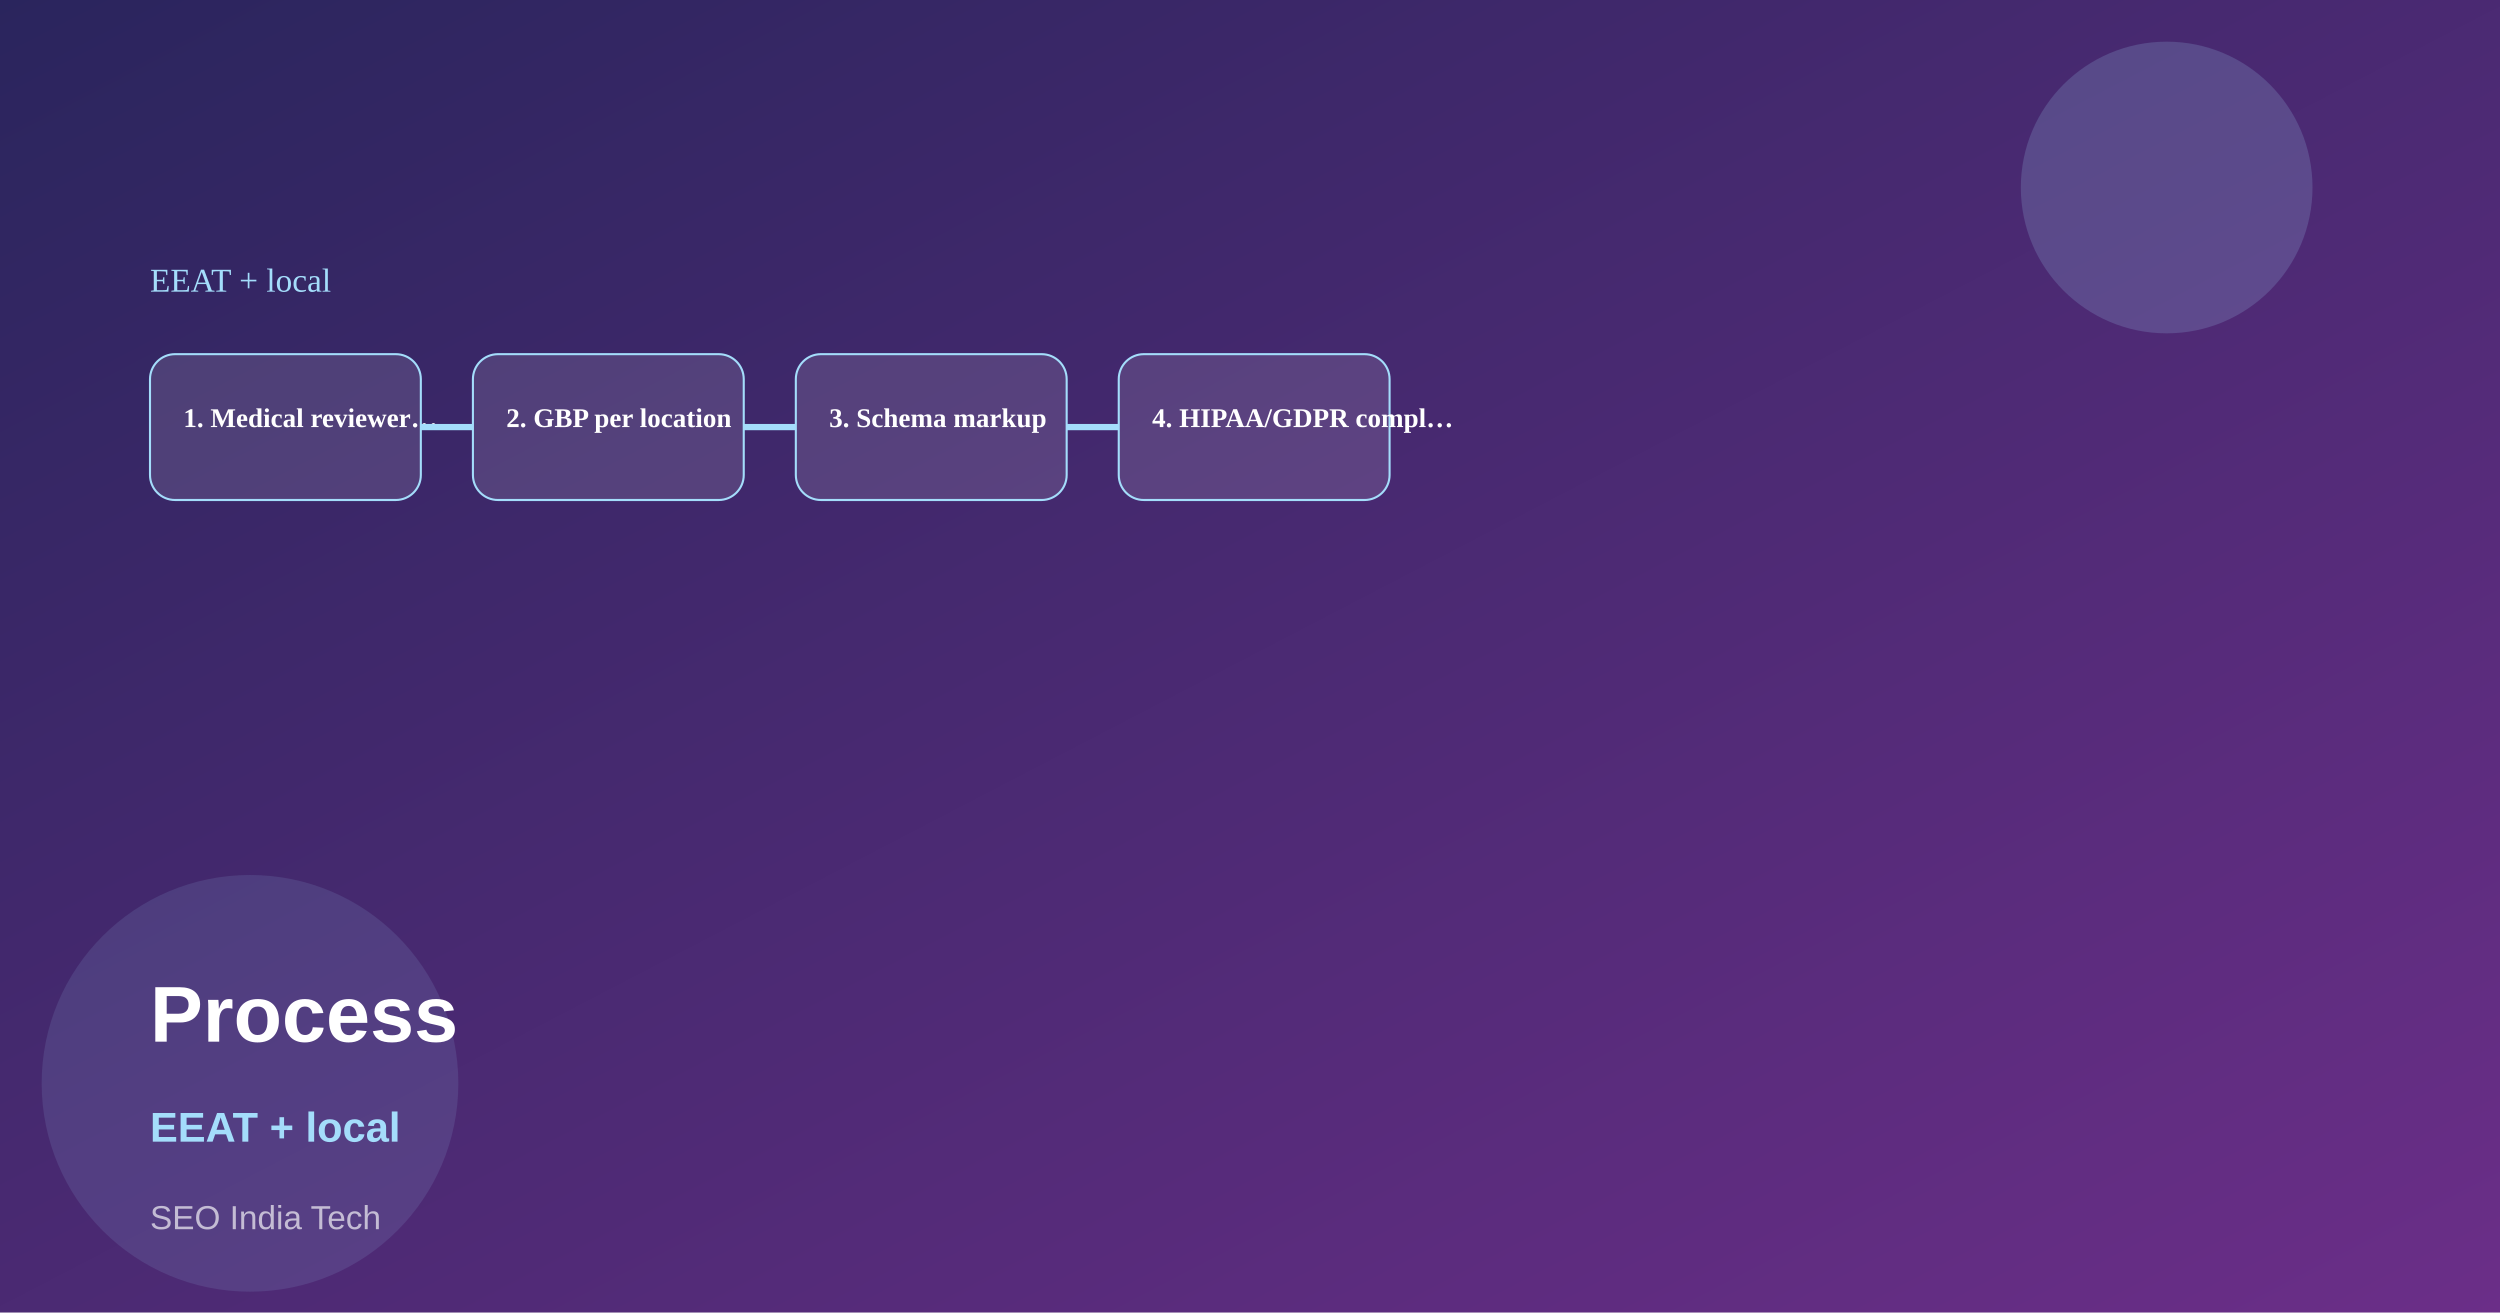
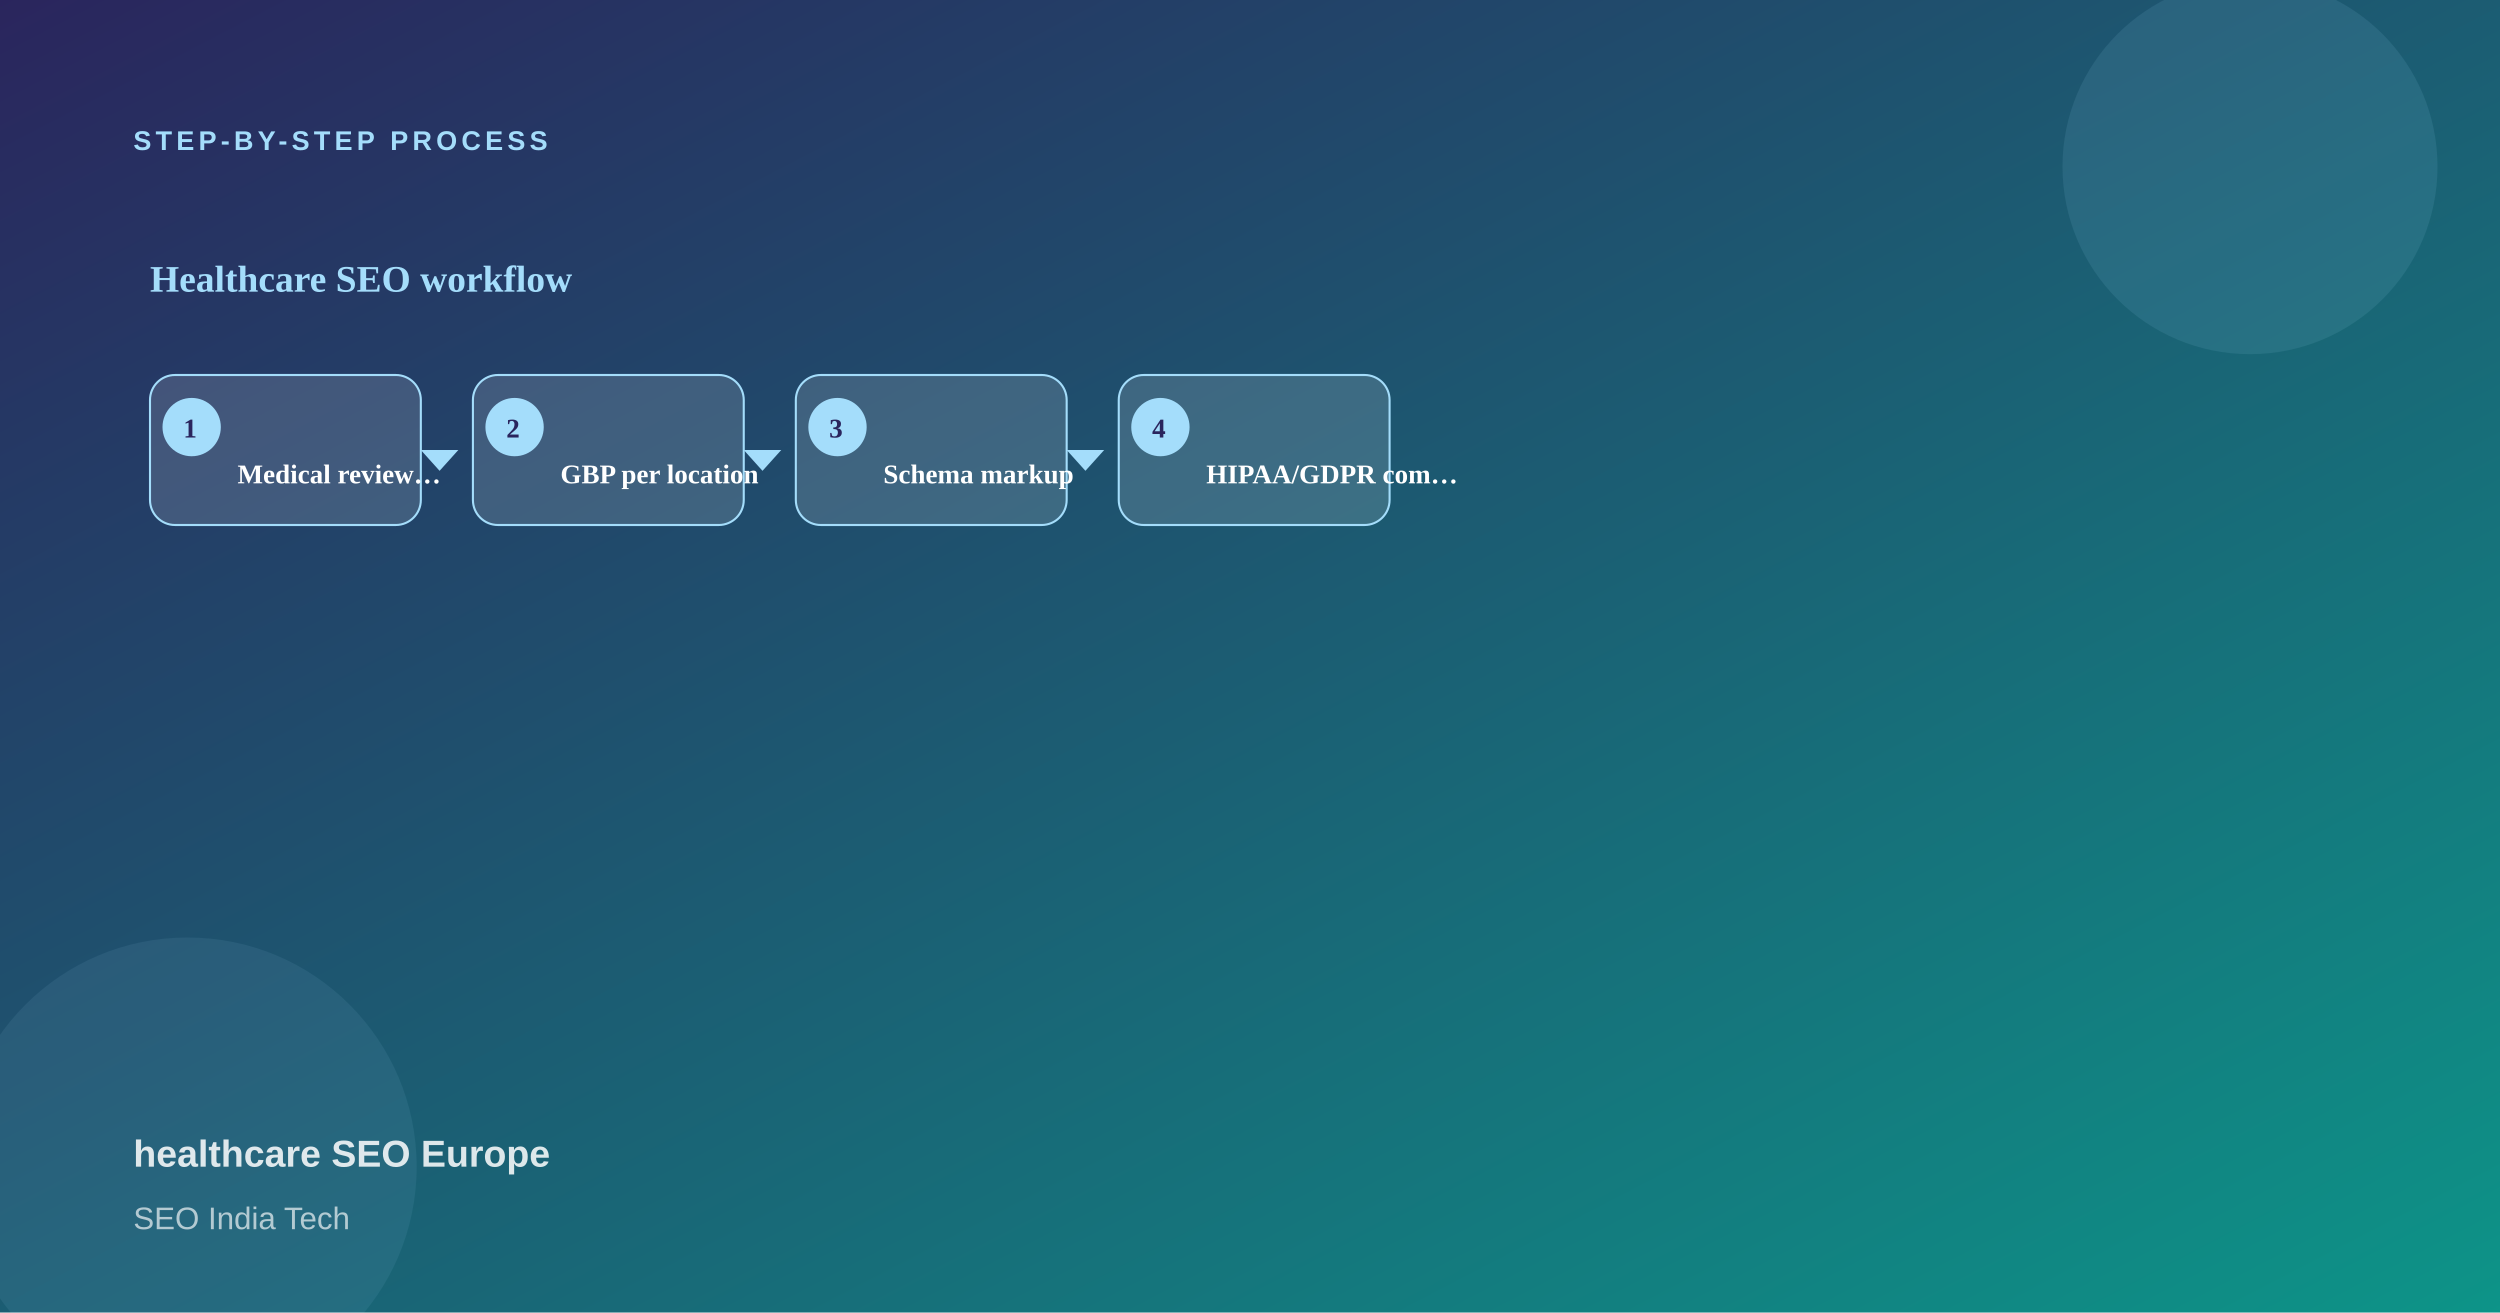
- <svg xmlns="http://www.w3.org/2000/svg" width="1200" height="630" viewBox="0 0 1200 630" role="img" aria-label="Process">
+ <svg xmlns="http://www.w3.org/2000/svg" width="1200" height="630" viewBox="0 0 1200 630" role="img" aria-label="Step-by-Step Process">
  <defs>
    <linearGradient id="bg-process-seo-healthcare-businesses-europe" x1="0%" y1="0%" x2="100%" y2="100%">
      <stop offset="0%" stop-color="#2A255D" />
-       <stop offset="100%" stop-color="#6B2E88" />
+       <stop offset="100%" stop-color="#0D9488" />
    </linearGradient>
-     <filter id="shadow-process-seo-healthcare-businesses-europe" x="-20%" y="-20%" width="140%" height="140%">
-       <feDropShadow dx="0" dy="8" stdDeviation="12" flood-color="#000" flood-opacity="0.25" />
+     <filter id="shadow-process-seo-healthcare-businesses-europe">
+       <feDropShadow dx="0" dy="6" stdDeviation="10" flood-color="#000" flood-opacity="0.22" />
    </filter>
  </defs>
  <rect width="1200" height="630" fill="url(#bg-process-seo-healthcare-businesses-europe)" />
-   <circle cx="1040" cy="90" r="70" fill="#A4DDFB" opacity="0.18" />
-   <circle cx="120" cy="520" r="100" fill="#A4DDFB" opacity="0.12" />
+   <circle cx="1080" cy="80" r="90" fill="#A4DDFB" opacity="0.1" />
+   <circle cx="90" cy="560" r="110" fill="#A4DDFB" opacity="0.08" />
  <g>
-     <rect x="72" y="170" width="130" height="70" rx="12" fill="rgba(255,255,255,0.12)" stroke="#A4DDFB" />
-     <text x="88" y="205" fill="#ffffff" font-size="13" font-weight="700">1. Medical reviewer…</text>
-     <line x1="202" y1="205" x2="227" y2="205" stroke="#A4DDFB" stroke-width="3" />
+     <rect x="72" y="180" width="130" height="72" rx="12" fill="rgba(255,255,255,0.14)" stroke="#A4DDFB" />
+     <circle cx="92" cy="205" r="14" fill="#A4DDFB" />
+     <text x="88" y="210" fill="#2A255D" font-size="13" font-weight="700">1</text>
+     <text x="114" y="232" fill="#ffffff" font-size="13" font-weight="600">Medical review…</text>
+     <polygon points="202,216 220,216 211,226" fill="#A4DDFB" />
  </g>
  <g>
-     <rect x="227" y="170" width="130" height="70" rx="12" fill="rgba(255,255,255,0.12)" stroke="#A4DDFB" />
-     <text x="243" y="205" fill="#ffffff" font-size="13" font-weight="700">2. GBP per location</text>
-     <line x1="357" y1="205" x2="382" y2="205" stroke="#A4DDFB" stroke-width="3" />
+     <rect x="227" y="180" width="130" height="72" rx="12" fill="rgba(255,255,255,0.14)" stroke="#A4DDFB" />
+     <circle cx="247" cy="205" r="14" fill="#A4DDFB" />
+     <text x="243" y="210" fill="#2A255D" font-size="13" font-weight="700">2</text>
+     <text x="269" y="232" fill="#ffffff" font-size="13" font-weight="600">GBP per location</text>
+     <polygon points="357,216 375,216 366,226" fill="#A4DDFB" />
  </g>
  <g>
-     <rect x="382" y="170" width="130" height="70" rx="12" fill="rgba(255,255,255,0.12)" stroke="#A4DDFB" />
-     <text x="398" y="205" fill="#ffffff" font-size="13" font-weight="700">3. Schema markup</text>
-     <line x1="512" y1="205" x2="537" y2="205" stroke="#A4DDFB" stroke-width="3" />
+     <rect x="382" y="180" width="130" height="72" rx="12" fill="rgba(255,255,255,0.14)" stroke="#A4DDFB" />
+     <circle cx="402" cy="205" r="14" fill="#A4DDFB" />
+     <text x="398" y="210" fill="#2A255D" font-size="13" font-weight="700">3</text>
+     <text x="424" y="232" fill="#ffffff" font-size="13" font-weight="600">Schema markup</text>
+     <polygon points="512,216 530,216 521,226" fill="#A4DDFB" />
  </g>
  <g>
-     <rect x="537" y="170" width="130" height="70" rx="12" fill="rgba(255,255,255,0.12)" stroke="#A4DDFB" />
-     <text x="553" y="205" fill="#ffffff" font-size="13" font-weight="700">4. HIPAA/GDPR compl…</text>
+     <rect x="537" y="180" width="130" height="72" rx="12" fill="rgba(255,255,255,0.14)" stroke="#A4DDFB" />
+     <circle cx="557" cy="205" r="14" fill="#A4DDFB" />
+     <text x="553" y="210" fill="#2A255D" font-size="13" font-weight="700">4</text>
+     <text x="579" y="232" fill="#ffffff" font-size="13" font-weight="600">HIPAA/GDPR com…</text>
  </g>
-   <text x="72" y="140" fill="#A4DDFB" font-size="16">EEAT + local</text>
-   <text x="72" y="500" fill="#ffffff" font-family="Arial,Helvetica,sans-serif" font-size="38" font-weight="700">Process</text>
-   <text x="72" y="548" fill="#A4DDFB" font-family="Arial,Helvetica,sans-serif" font-size="20" font-weight="600">EEAT + local</text>
-   <text x="72" y="590" fill="rgba(255,255,255,0.65)" font-family="Arial,Helvetica,sans-serif" font-size="16">SEO India Tech</text>
+   <text x="72" y="140" fill="#A4DDFB" font-size="18" font-weight="700">Healthcare SEO workflow</text>
+   <text x="64" y="590" fill="rgba(255,255,255,0.65)" font-family="Arial,Helvetica,sans-serif" font-size="15">SEO India Tech</text>
+   <text x="64" y="72" fill="#A4DDFB" font-family="Arial,sans-serif" font-size="13" font-weight="700" letter-spacing="2">STEP-BY-STEP PROCESS</text>
+   <text x="64" y="560" fill="#ffffff" font-family="Arial,sans-serif" font-size="18" font-weight="600" opacity="0.85">healthcare SEO Europe</text>
</svg>
